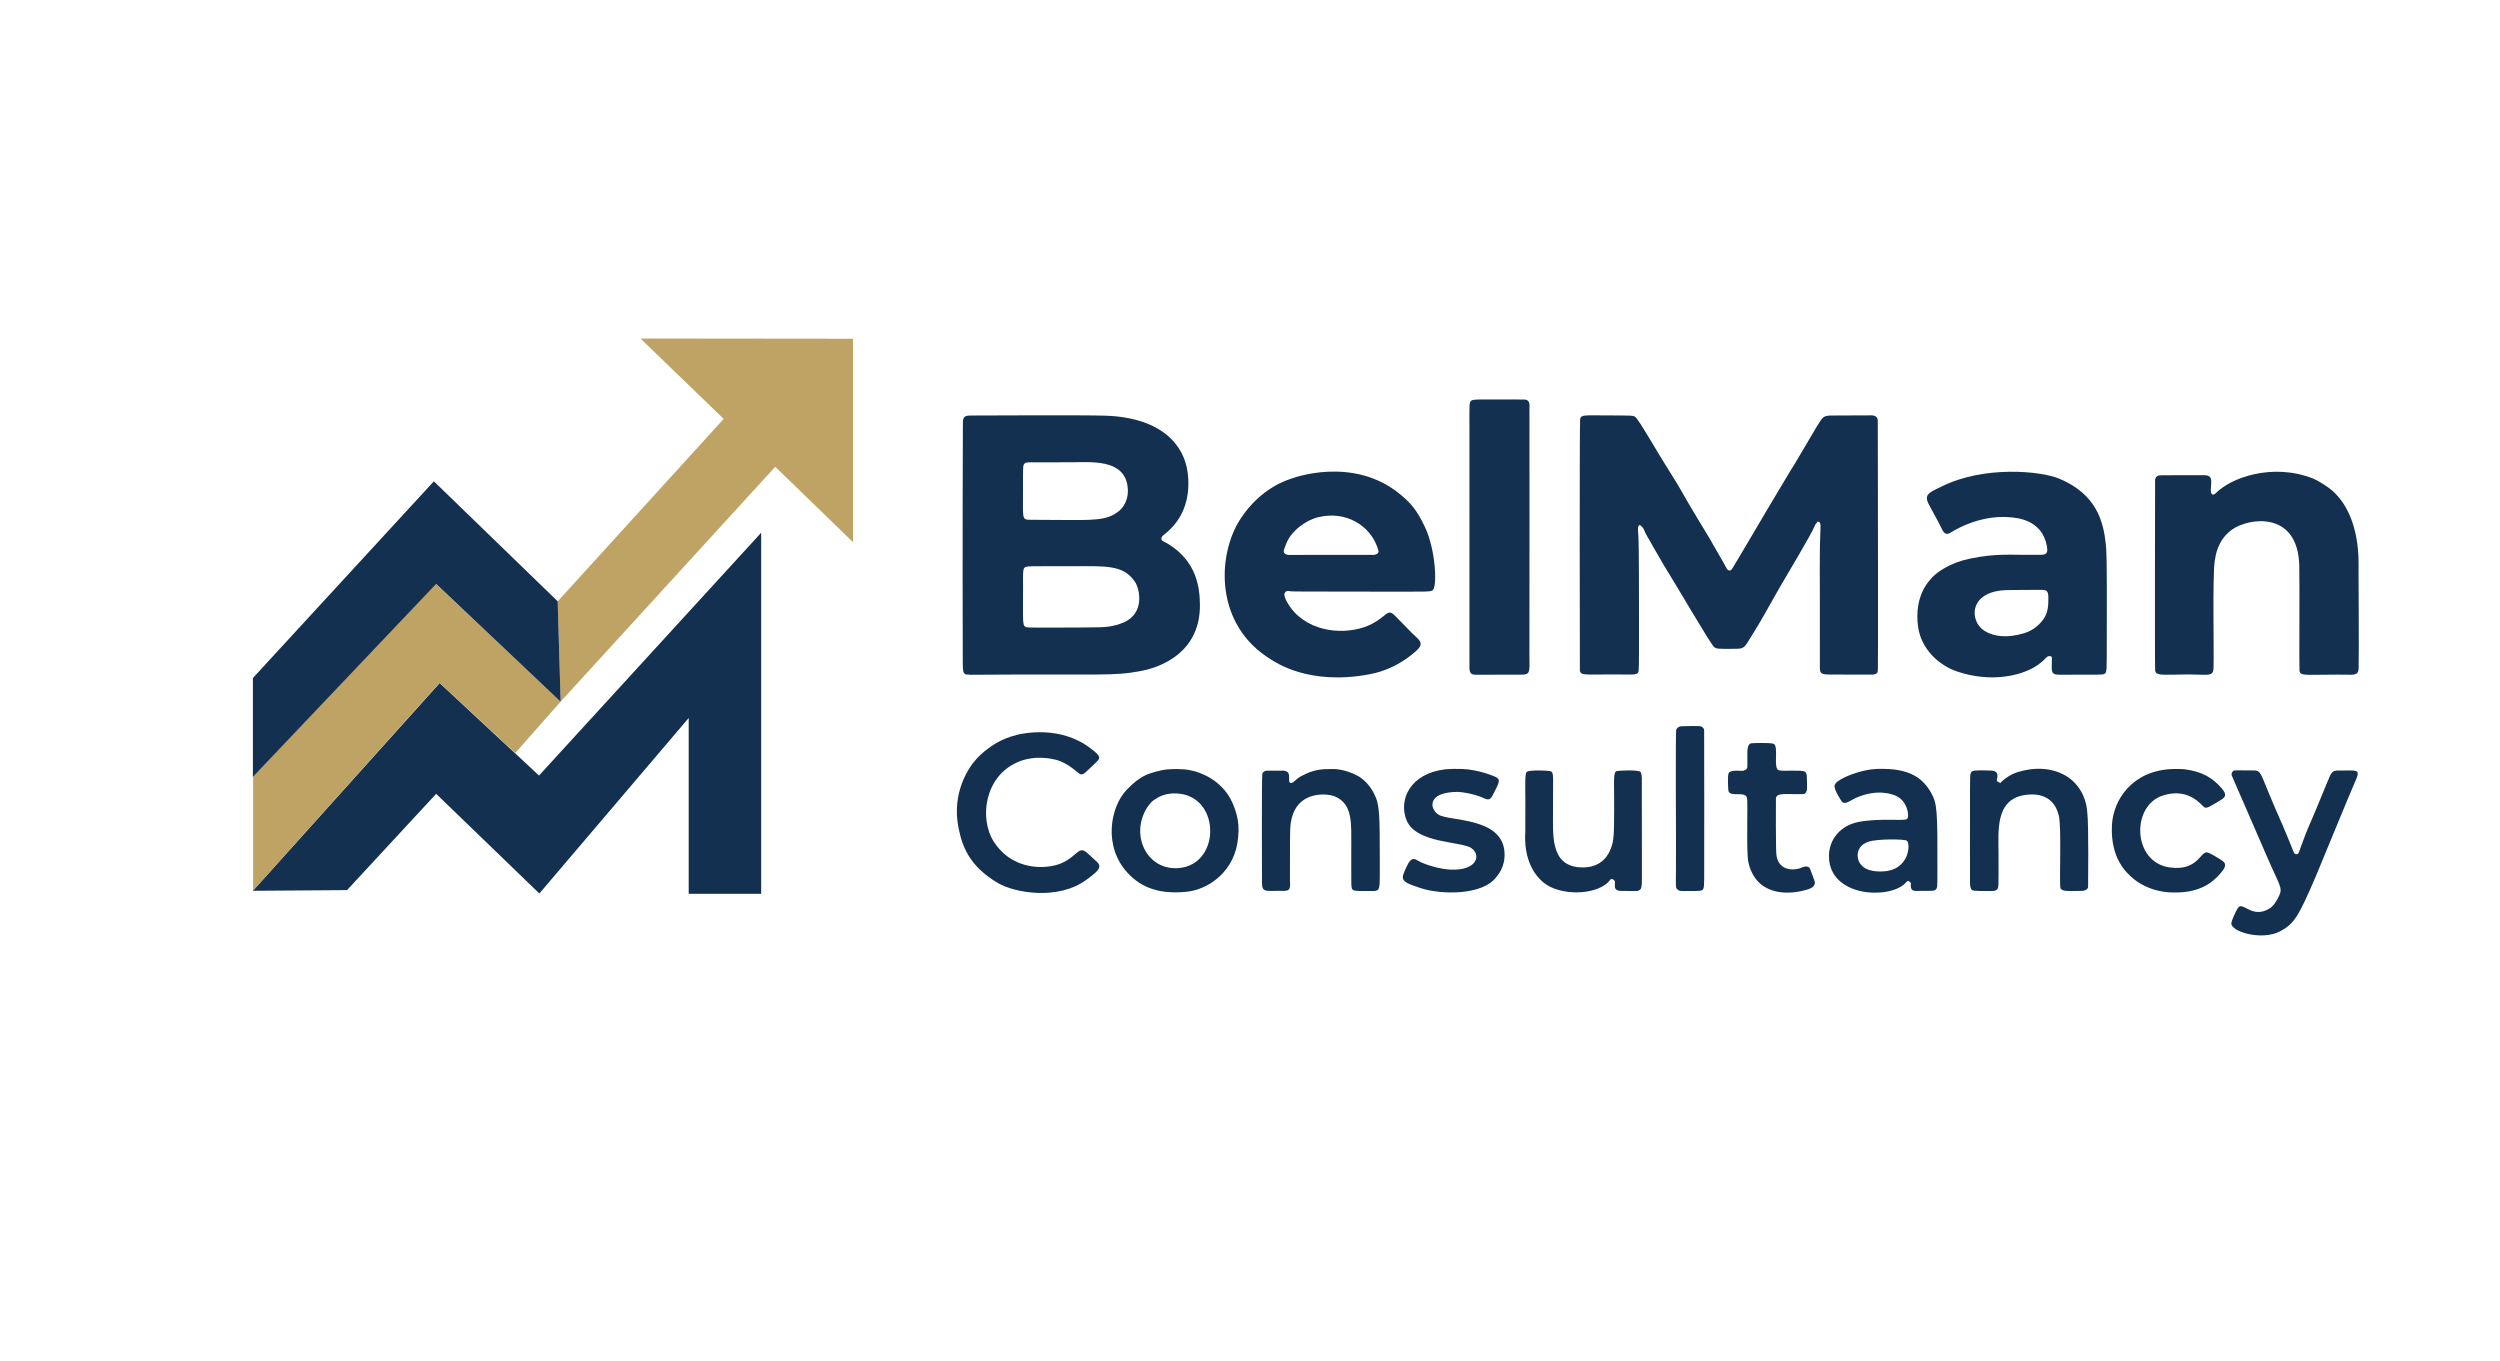
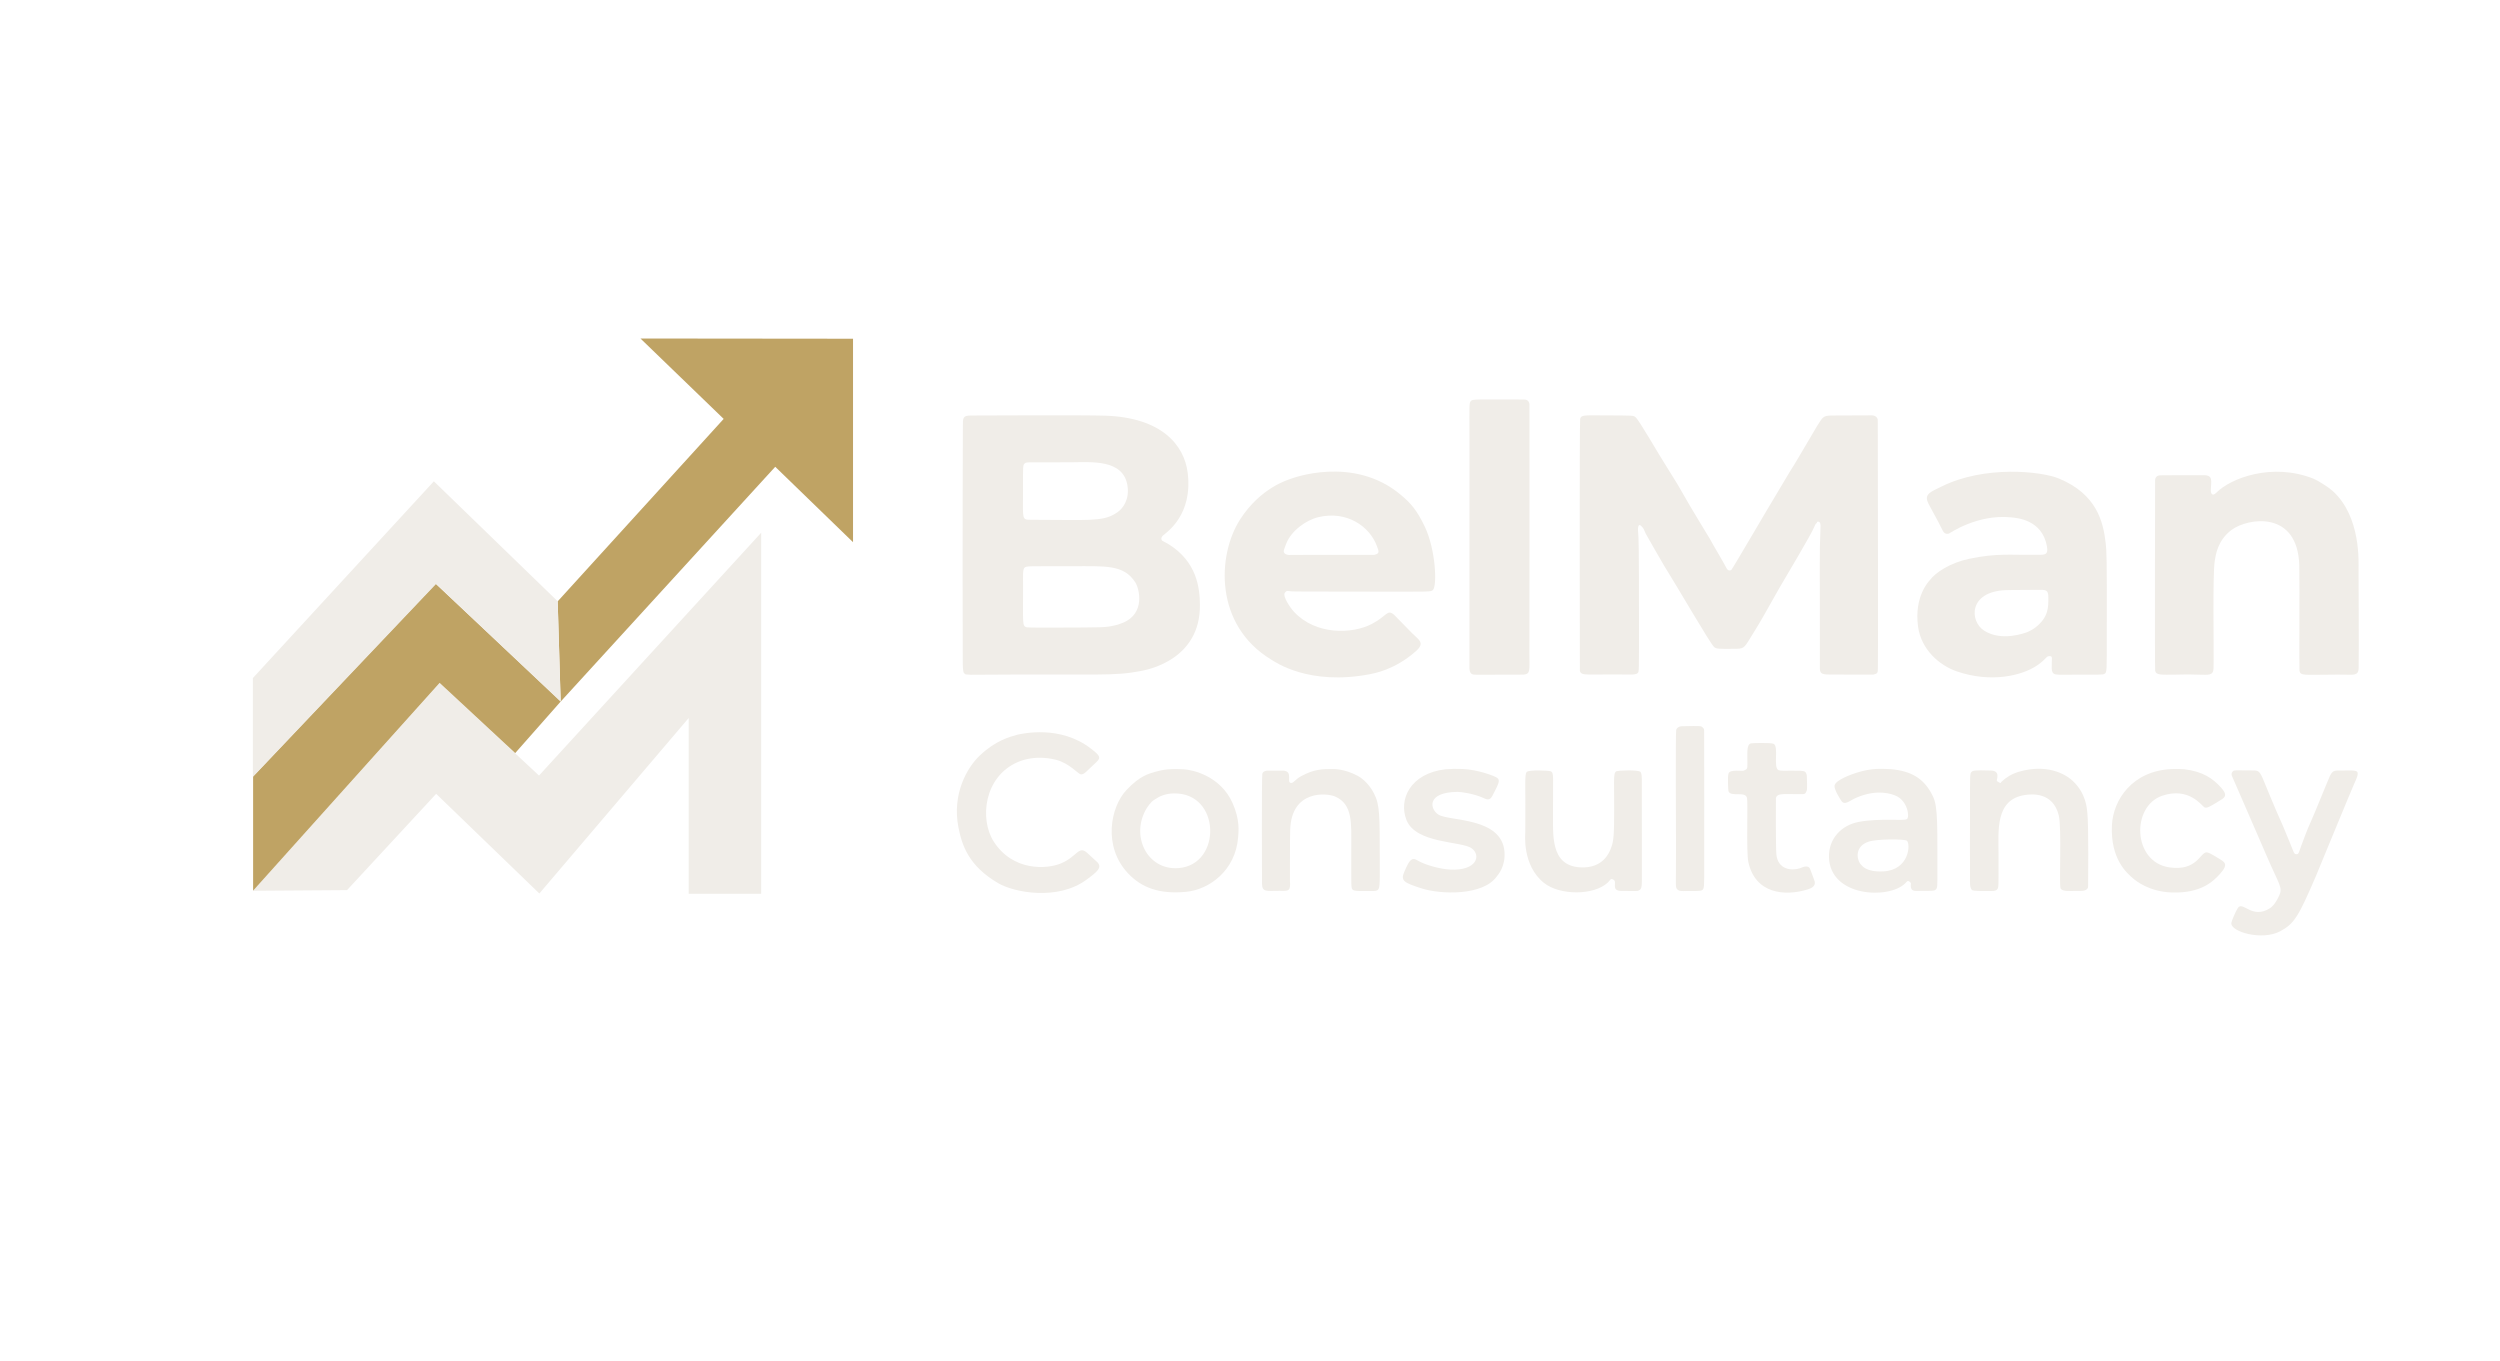
- <svg xmlns="http://www.w3.org/2000/svg" width="100%" height="100%" viewBox="0 0 1382 752" version="1.1" xml:space="preserve" style="fill-rule:evenodd;clip-rule:evenodd;stroke-linejoin:round;stroke-miterlimit:2;">
+ <svg xmlns="http://www.w3.org/2000/svg" width="100%" height="100%" viewBox="0 0 1382 752" version="1.1" xml:space="preserve" style="fill:#f0ede8;fill-rule:evenodd;clip-rule:evenodd;stroke-linejoin:round;stroke-miterlimit:2;">
  <rect id="Artboard4" x="0" y="0" width="1381.972" height="751.725" style="fill:none;" />
  <g>
    <g id="logo_no_moto.png">
-       <path d="M1004.473,235.522c3.168,-4.878 3.125,-5.796 8.244,-5.825c1.733,-0.01 20.234,-0.113 21.662,-0.088c0.038,0.001 2.724,-0.279 3.589,2.037c0.11,0.293 0.06,0.301 0.141,45.888c0.013,7.357 0.152,85.943 -0.013,91.957c-0.067,2.437 -0.096,2.868 -2.467,3.419c-0.081,0.019 -23.771,0.03 -25.626,-0.051c-4.395,-0.191 -3.986,-1.668 -3.979,-6.059c0.087,-57.918 -0.348,-57.916 0.364,-75.846c0.01,-0.245 0.124,-3.114 -1.745,-2.522c-0.212,0.067 -0.159,0.423 -0.296,0.598c-0.436,0.561 -0.677,0.387 -1.269,1.898c-1.813,4.626 -16.072,28.225 -19.195,33.694c-9.539,16.708 -9.335,16.811 -14.862,25.695c-4.548,7.311 -4.495,8.266 -9.049,8.331c-10.422,0.148 -11.218,0.052 -12.432,-0.994c-2.099,-1.81 -20.201,-33.128 -27.761,-45.185c-0.457,-0.729 -9.495,-16.416 -9.932,-17.301c-1.307,-2.645 -0.984,-2.86 -2.53,-4.356c-2.204,-2.133 -1.816,2.632 -1.794,2.904c0.343,4.21 0.515,6.315 0.514,52.795c-0,24.502 -0.001,24.6 -0.572,25.403c-0.727,1.023 -3.351,0.966 -3.654,0.959c-3.907,-0.085 -22.853,0.023 -22.994,0.02c-3.43,-0.067 -5.02,-0.218 -5.464,-2.021c-0.058,-0.235 -0.231,-137.695 0.154,-139.301c0.544,-2.268 2.187,-1.994 13.428,-1.941c15.808,0.074 15.989,-0.037 17.197,1.016c2.247,1.959 12.089,19.482 18.264,29.126c4.331,6.763 6.144,10.007 6.642,10.898c6.378,11.413 15.325,25.615 16.117,27.116c2.028,3.843 7.207,12.286 9.296,16.357c0.101,0.197 0.941,1.835 2.593,0.96c0.484,-0.256 21.93,-37.041 24.132,-40.526c0.261,-0.414 7.896,-13.28 8.091,-13.577c3.199,-4.889 6.414,-10.69 15.205,-25.477Z" style="fill:#133050;" />
-       <path d="M1215.604,372.965c-8.094,-0.256 -9.031,-0.023 -13.53,-0.014c-6.945,0.013 -10.162,0.412 -10.7,-2.12c-0.252,-1.184 -0.045,-105.397 -0.041,-105.461c0.134,-1.823 1.394,-2.535 2.64,-2.618c1.773,-0.118 22.388,-0.065 24.335,-0.06c5.2,0.013 3.998,3.203 3.834,8.1c-0.068,2.018 0.796,3.863 3.071,1.553c7.894,-8.017 30.866,-16.787 53.686,-7.724c2.295,0.912 8.264,4.667 10.555,6.735c15.869,14.324 14.325,39.684 14.348,44.046c0.023,4.33 0.25,46.01 0.053,54.12c-0.095,3.911 -2.883,3.528 -7.103,3.444c-4.749,-0.095 -4.726,-0.008 -9.466,0.005c-13.384,0.036 -15.597,0.623 -16.128,-2.133c-0.221,-1.149 0.113,-48.695 -0.12,-58.138c-0.76,-30.841 -28.419,-26.467 -37.443,-19.753c-7.733,5.753 -8.776,13.949 -9.285,17.144c-1.279,8.042 -0.369,49.487 -0.672,59.412c-0.128,4.206 -3.103,3.47 -8.034,3.463Z" style="fill:#133050;" />
-       <path d="M816.605,372.999c-1.547,-0.202 -4.133,0.671 -4.294,-3.486c-0.021,-0.539 -0.022,-104.468 0.006,-128.501c0.021,-18.048 -0.351,-18.409 1.104,-19.609c0.666,-0.549 4.17,-0.56 4.535,-0.561c1.947,-0.006 21.958,-0.068 24.34,0.011c1.025,0.034 2.78,0.072 3.186,2.493c0.09,0.538 -0.015,127 -0.025,138.044c-0.008,9.021 0.727,11.152 -3.18,11.543c-0.01,0.001 -23.618,0.061 -25.672,0.066Z" style="fill:#133050;" />
-       <path d="M562.357,406.152c2.577,-0.529 23.643,-5.576 40.746,7.714c4.826,3.75 5.751,4.875 2.934,7.466c-5.709,5.25 -6.692,6.97 -8.619,6.713c-1.438,-0.192 -6.211,-6.093 -13.578,-8.01c-1.655,-0.431 -11.488,-2.989 -21.334,1.293c-18.528,8.057 -21.121,31.465 -13.186,43.863c10.569,16.513 29.294,15.394 37.177,12.099c9.04,-3.778 9.754,-10.147 14.531,-5.78c0.45,0.411 5.525,5.05 5.616,5.148c2.701,2.892 0.114,5.122 -6.084,9.677c-15.856,11.652 -39.898,7.115 -48.854,1.843c-16.17,-9.519 -19.893,-20.7 -21.873,-30.75c-3.634,-18.446 4.737,-33.091 11.754,-39.74c8.787,-8.326 16.285,-10.261 20.77,-11.535Z" style="fill:#133050;" />
-       <path d="M1274.32,461.704c1.491,-3.643 1.355,-3.671 3,-7.227c1.871,-4.043 10.118,-24.497 10.747,-25.723c1.675,-3.262 2.761,-2.778 7.335,-2.806c2.954,-0.018 6.886,-0.302 7.677,0.726c0.894,1.162 -0.597,4.222 -1.703,6.653c-1.406,3.093 -1.814,4.555 -3.998,9.49c-1.009,2.28 -16.397,39.767 -17.154,41.525c-9.668,22.458 -11.939,26.259 -19.701,30.442c-10.041,5.411 -27.615,0.289 -27.038,-4.59c0.13,-1.095 2.371,-6.38 3.611,-8.269c2.677,-4.08 7.863,6.481 17.736,0.137c0.578,-0.371 2.649,-1.702 5.077,-6.919c2.141,-4.6 0.046,-5.881 -6.637,-21.409c-7.436,-17.274 -19.431,-44.677 -19.498,-44.871c-0.56,-1.613 0.552,-2.484 0.723,-2.618c0.685,-0.536 0.766,-0.434 10.865,-0.346c3.166,0.028 3.764,0.148 6.179,6.053c0.517,1.264 5.32,13.01 6.562,15.753c4.007,8.852 3.878,8.873 7.609,17.801c2.485,5.947 2.294,6.813 3.965,6.682c1.321,-0.103 0.849,-0.754 4.643,-10.487Z" style="fill:#133050;" />
-       <path d="M1115.653,426.722c18.431,-5.48 28.586,3.528 29.883,4.711c7.816,7.133 8.076,15.669 8.335,17.819c0.803,6.659 0.443,40.523 0.439,40.582c-0.063,0.924 -0.003,0.967 -0.627,1.645c-1.224,1.33 -4.027,1.001 -5.709,1.011c-3.508,0.022 -8.174,0.498 -8.911,-1.481c-0.856,-2.301 0.711,-33.408 -0.977,-40.264c-3.231,-13.124 -15.125,-11.781 -18.573,-11.286c-16.771,2.411 -14.707,20.057 -14.729,32.84c-0.031,18.156 0.247,18.429 -0.931,19.522c-0.912,0.846 -2.579,0.713 -3.218,0.723c-10.306,0.158 -10.271,-0.402 -10.453,-0.521c-1.084,-0.707 -1.144,-3.218 -1.151,-3.513c-0.071,-2.988 -0.024,-36.067 -0.019,-39.204c0.031,-21.492 -0.169,-21.808 1.01,-22.729c0.671,-0.524 1.203,-0.94 10.626,-0.616c5.274,0.181 3.073,4.656 3.196,5.668c0.031,0.252 1.69,1.25 2.101,1.206c0.184,-0.019 0.142,-0.353 0.276,-0.48c0.187,-0.177 1.35,-1.277 2.454,-2.088c3.302,-2.425 5.19,-2.831 6.978,-3.545Z" style="fill:#133050;" />
-       <path d="M736.8,425.12c0.302,0.018 6.228,-0.233 13.633,3.71c5.606,2.985 8.614,8.832 9.103,9.783c3.291,6.397 3.169,11.784 3.209,37.741c0.022,13.749 0.121,15.245 -1.711,15.924c-0.702,0.26 -1.042,0.386 -9.352,0.276c-0.297,-0.004 -2.894,-0.039 -3.668,-0.555c-1.408,-0.938 -0.936,-1.377 -1.023,-23.753c-0.049,-12.722 1.032,-23.684 -9.022,-27.963c-4.488,-1.91 -24.078,-3.869 -24.749,18.462c-0.068,2.273 -0.18,5.984 -0.138,28.429c0.001,0.45 0.073,0.897 0.083,1.347c0.099,4.486 -1.633,3.92 -6.117,3.929c-7.141,0.013 -9.288,0.798 -9.41,-3.924c-0.019,-0.758 -0.225,-59.315 0.17,-60.792c0.385,-1.44 2.208,-1.667 2.444,-1.696c0.184,-0.023 8.972,-0.061 9.533,0.005c5.187,0.611 1.062,6.73 4.021,6.784c1.325,0.024 2.215,-1.999 5.451,-3.75c7.161,-3.874 11.505,-3.965 17.544,-3.957Z" style="fill:#133050;" />
-       <path d="M890.161,469.835c1.135,-2.813 1.948,-4.761 2.079,-13.769c0.353,-24.214 -0.857,-28.881 1.445,-29.784c0.776,-0.304 11.784,-0.907 13.15,0.423c0.757,0.736 0.757,3.369 0.757,3.668c-0,43.558 0.065,43.553 0.046,47.34c-0.063,12.486 0.391,13.583 -1.842,14.602c-0.684,0.312 -0.708,0.255 -9.392,0.192c-6.245,-0.045 -2.144,-4.811 -4.405,-6.173c-1.769,-1.066 -1.684,0.109 -3.181,1.516c-7.753,7.286 -26.647,7.167 -35.319,0.214c-12.142,-9.735 -10.331,-26.966 -10.319,-27.953c0.28,-24.699 -0.607,-32.07 0.831,-33.406c1.342,-1.247 12.153,-0.762 13.153,-0.363c2.025,0.809 1.225,2.937 1.344,21.61c0.084,13.209 -1.761,30.422 14.87,31.516c12.924,0.85 16.255,-8.563 16.782,-9.634Z" style="fill:#133050;" />
-       <path d="M799.047,425.257c4.721,-0.229 4.698,-0.314 9.435,-0.158c8.233,0.272 18.021,3.913 19.219,4.955c1.539,1.34 1.161,2.515 -2.736,9.93c-1.587,3.018 -3.407,1.796 -5.517,0.886c-5.028,-2.17 -11.755,-3.133 -13.684,-3.117c-17.366,0.148 -15.346,9.554 -10.605,12.564c5.964,3.788 35.09,1.297 36.521,20.613c0.609,8.223 -3.696,12.761 -4.248,13.547c-7.58,10.788 -31.098,10.083 -41.867,6.54c-9.17,-3.017 -11.568,-3.993 -9.241,-9.122c1.221,-2.691 2.77,-7.056 5.119,-7.016c1.144,0.019 1.061,0.28 3.933,1.7c3.118,1.541 10.405,3.835 16.335,4.13c14.746,0.735 17.208,-7.909 11.756,-11.812c-5.528,-3.957 -30.747,-2.44 -35.966,-15.585c-4.464,-11.242 1.959,-25.753 21.547,-28.055Z" style="fill:#133050;" />
-       <path d="M1207.465,425.234c10.116,1.235 15.727,4.938 20.528,10.357c4.114,4.644 1.13,5.717 -1.386,7.27c-5.165,3.187 -6.794,4.159 -8.088,3.378c-1.401,-0.845 -8.493,-11.33 -23.194,-6.373c-17.27,5.822 -16.461,36.71 3.97,39.635c15.035,2.152 16.967,-8.144 20.379,-8.317c0.889,-0.045 2.029,0.404 6.956,3.442c2.988,1.843 5.478,2.945 0.824,8.195c-4.069,4.591 -10.842,11.012 -26.714,10.549c-12.784,-0.373 -20.112,-6.544 -21.51,-7.722c-3.531,-2.974 -12.679,-10.872 -11.749,-29.546c0.692,-13.894 11.234,-30.122 33.251,-30.976c3.377,-0.131 3.357,-0.02 6.734,0.108Z" style="fill:#133050;" />
-       <path d="M999.349,491.652c-12.837,3.988 -29.152,2.373 -32.884,-15.235c-1.186,-5.596 -0.127,-32.946 -0.716,-35.327c-0.991,-4.008 -9.132,-0.202 -10.261,-3.792c-0.095,-0.302 -0.633,-8.084 0.08,-9.811c0.957,-2.316 7.332,-1.057 8.39,-1.481c2.209,-0.885 1.944,-1.352 1.998,-3.722c0.123,-5.475 -0.7,-10.61 1.967,-11.355c0.582,-0.162 10.753,-0.484 12.485,0.237c3.095,1.287 -0.373,13.251 2.784,14.592c1.853,0.787 12.786,-0.318 14.498,0.791c1.049,0.68 1.116,2.275 1.126,2.494c0.027,0.638 0.299,7.104 -0.035,7.988c-0.822,2.178 -1.29,1.931 -3.629,1.973c-7.981,0.142 -12.859,-0.894 -13.42,2.207c-0.037,0.206 -0.108,27.565 0.236,31.055c0.841,8.546 8.423,9.205 13.045,7.72c0.767,-0.247 4.42,-2.341 5.611,0.385c0.554,1.269 2.506,6.768 2.52,6.829c0.758,3.247 -3.015,4.123 -3.794,4.451Z" style="fill:#133050;" />
-       <path d="M536.628,373.015c-2.511,-0.318 -2.813,0.226 -3.787,-1.021c-0.61,-0.782 -0.621,-4.775 -0.622,-5.194c-0.03,-10.496 -0.201,-69.939 0.054,-131.199c0.019,-4.482 -0.121,-5.88 4.35,-5.901c5.952,-0.029 62.652,-0.305 74.407,0.085c30.902,1.026 43.609,16.067 45.525,31.585c2.887,23.384 -11.533,32.774 -13.655,34.672c-0.171,0.153 -1.584,1.416 -0.481,2.83c0.08,0.102 3.266,1.762 3.576,1.956c15.672,9.765 17.234,24.136 17.321,33.517c0.277,30.001 -28.216,35.69 -32.022,36.45c-16.037,3.202 -22.514,1.672 -94.666,2.22Zm79.675,-88.925c0.513,-0.354 1.041,-0.686 1.554,-1.04c2.754,-1.897 6.772,-6.903 5.339,-14.986c-2.528,-14.261 -19.964,-12.585 -31.117,-12.517c-24.329,0.149 -24.51,-0.288 -25.528,0.575c-1.168,0.991 -1.044,1.256 -1.023,14.647c0.022,13.857 -0.585,15.883 2.147,16.499c0.355,0.08 3.789,0.082 4.118,0.082c28.883,0.013 37.223,1.082 44.51,-3.26Zm0.248,61.558c1.341,-0.379 1.368,-0.23 4.136,-1.356c12.563,-5.11 9.172,-18.829 6.923,-22.337c-6.367,-9.933 -16.304,-8.984 -35.528,-8.945c-23.74,0.047 -24.702,-0.285 -25.829,0.927c-0.917,0.986 -0.715,4.827 -0.7,9.581c0.068,21.082 -0.676,22.629 2.113,23.277c0.87,0.202 13.752,0.15 14.948,0.145c28.135,-0.113 28.172,0.037 33.937,-1.293Z" style="fill:#133050;" />
-       <path d="M931.569,492.563c-1.647,-0.041 -3.3,0.269 -4.445,-1.018c-1.143,-1.284 -0.526,-1.561 -0.633,-26.013c-0.022,-4.968 -0.27,-61.163 0.107,-62.103c0.896,-2.237 3.589,-1.973 3.596,-1.973c10.015,-0.254 10.206,-0.082 10.852,0.5c1.161,1.045 0.971,1.192 1.006,2.729c0.09,3.935 0.043,68.425 0.038,74.375c-0.008,11.075 0.11,12.345 -1.284,13.086c-0.969,0.515 -4.515,0.403 -9.236,0.418Z" style="fill:#133050;" />
-       <path d="M638.194,426.762c3.425,-0.793 6.065,-2.018 16.086,-1.502c5.14,0.265 20.44,3.763 27.067,18.636c4.173,9.365 3.336,15.747 3.086,18.966c-1.435,18.45 -16.022,28.915 -28.745,30.136c-14.74,1.413 -24.601,-2.245 -32.122,-10.229c-13.931,-14.789 -9.772,-36.597 -0.825,-46.082c7.699,-8.161 12.536,-8.942 15.452,-9.925Zm-4.19,19.833c-9.395,15.271 0.097,34.672 17.538,33.288c24.016,-1.906 23.398,-41.77 -2.651,-41.285c-4.827,0.09 -7.778,1.729 -8.381,2.064c-3.972,2.206 -4.336,2.906 -6.506,5.934Z" style="fill:#133050;" />
-       <path d="M757.205,372.713c-33.694,6.437 -52.239,-6.722 -54.528,-8.111c-31.454,-19.075 -29.879,-57.663 -17.113,-77.501c11.29,-17.546 26.386,-21.831 27.99,-22.417c0.152,-0.056 34.518,-13.397 60.961,8.99c5.072,4.294 8.66,8.024 13.182,17.618c5.962,12.648 6.806,32.404 4.449,34.824c-1.107,1.137 -1.367,0.952 -30.996,0.946c-46.032,-0.009 -46.029,-0.104 -47.343,-0.176c-2.054,-0.112 -2.465,-0.764 -3.616,0.936c-1.136,1.677 2.642,7.692 5.157,10.408c11.925,12.88 32.098,12.381 42.975,6.695c8.463,-4.423 8.446,-8.292 12.257,-5.131c0.67,0.555 8.132,8.376 10.03,10.24c3.874,3.803 7.237,5.369 2.111,9.921c-11.817,10.493 -23.376,12.281 -25.516,12.759Zm-35.276,-65.972c21.466,0.03 37.747,-0.003 37.802,-0.016c3.118,-0.759 2.528,-1.858 1.425,-4.849c-4.051,-10.99 -16.753,-19.739 -32.403,-15.978c-6.817,1.638 -14.908,7.481 -17.712,14.601c-0.126,0.321 -1.395,3.541 -1.402,4.081c-0.027,2.033 2.558,2.191 2.845,2.209c0.754,0.046 0.747,-0.045 9.446,-0.047Z" style="fill:#133050;" />
-       <path d="M1138.509,372.986c-1.826,-0.23 -4.229,0.393 -4.315,-3.47c-0.128,-5.754 0.784,-6.765 -1.088,-6.813c-2.174,-0.055 -1.473,1.359 -6.978,5.127c-8.231,5.634 -25.437,9.866 -44.513,3.273c-9.513,-3.288 -19.555,-11.981 -21.299,-24.628c-2.335,-16.931 6.178,-25.353 6.446,-25.716c3.241,-4.388 11.421,-9.662 21.763,-11.845c15.409,-3.253 23.274,-2.004 35.107,-2.236c5.906,-0.116 8.965,1.06 7.901,-4.761c-2.701,-14.779 -16.732,-15.626 -20.105,-15.947c-18.376,-1.751 -33.437,8.705 -33.889,8.898c-0.277,0.119 -2.231,0.954 -3.512,-1.376c-1.298,-2.362 -1.152,-2.418 -2.429,-4.787c-5.387,-9.997 -5.445,-9.963 -5.969,-11.245c-1.86,-4.549 2.205,-5.794 7.71,-8.528c23.67,-11.755 54.976,-8.516 64.932,-4.359c20.69,8.64 24.451,23.653 25.785,35.968c0.431,3.979 0.708,6.53 0.582,50.029c-0.06,20.638 0.266,21.317 -1.578,22.061c-0.84,0.339 -0.872,0.403 -24.552,0.354Zm-17.536,-23.668c0.832,-0.444 2.625,-1.205 4.248,-2.482c7.289,-5.733 7.098,-11.127 7.107,-16.553c0.008,-4.503 -1.508,-4.238 -5.993,-4.213c-15.464,0.084 -16.176,0.111 -17.582,0.165c-20.632,0.786 -20.067,17.271 -11.84,22.435c9.672,6.071 22.259,1.328 24.061,0.649Z" style="fill:#133050;" />
-       <path d="M1045.167,425.189c11.448,0.996 17.842,5.152 22.283,12.955c3.483,6.12 3.637,9.877 3.546,43.622c-0.023,8.352 0.08,9.072 -0.972,10.045c-0.941,0.871 -2.566,0.601 -8.611,0.677c-2.75,0.035 -5.027,0.436 -5.146,-2.67c-0.05,-1.302 0.473,-1.536 -0.537,-2.325c-1.28,-0.999 -1.421,-0.297 -2.562,0.835c-9.043,8.973 -41.747,7.525 -42.113,-14.675c-0.163,-9.91 6.669,-17.451 16.467,-19.304c11.863,-2.243 25.052,-0.316 26.678,-1.609c1.531,-1.217 0.317,-10.121 -6.317,-12.893c-1.606,-0.671 -9.734,-4.068 -21.725,1.131c-3.694,1.602 -6.414,4.485 -8.245,1.736c-0.404,-0.607 -3.964,-5.948 -3.789,-8.287c0.257,-3.433 10.918,-6.854 11.983,-7.196c8.809,-2.827 13.926,-2.193 19.061,-2.045Zm-16.453,52.712c0.593,0.574 2.738,4.313 12.409,3.803c14.413,-0.76 15.094,-15.187 13.015,-16.933c-1.219,-1.024 -16.453,-1.091 -21.21,0.514c-7.339,2.476 -6.655,9.082 -4.732,12.023c0.144,0.22 0.375,0.373 0.519,0.593Z" style="fill:#133050;" />
+       <path d="M1004.473,235.522c3.168,-4.878 3.125,-5.796 8.244,-5.825c1.733,-0.01 20.234,-0.113 21.662,-0.088c0.038,0.001 2.724,-0.279 3.589,2.037c0.11,0.293 0.06,0.301 0.141,45.888c0.013,7.357 0.152,85.943 -0.013,91.957c-0.067,2.437 -0.096,2.868 -2.467,3.419c-0.081,0.019 -23.771,0.03 -25.626,-0.051c-4.395,-0.191 -3.986,-1.668 -3.979,-6.059c0.087,-57.918 -0.348,-57.916 0.364,-75.846c0.01,-0.245 0.124,-3.114 -1.745,-2.522c-0.212,0.067 -0.159,0.423 -0.296,0.598c-0.436,0.561 -0.677,0.387 -1.269,1.898c-1.813,4.626 -16.072,28.225 -19.195,33.694c-9.539,16.708 -9.335,16.811 -14.862,25.695c-4.548,7.311 -4.495,8.266 -9.049,8.331c-10.422,0.148 -11.218,0.052 -12.432,-0.994c-2.099,-1.81 -20.201,-33.128 -27.761,-45.185c-0.457,-0.729 -9.495,-16.416 -9.932,-17.301c-1.307,-2.645 -0.984,-2.86 -2.53,-4.356c-2.204,-2.133 -1.816,2.632 -1.794,2.904c0.343,4.21 0.515,6.315 0.514,52.795c-0,24.502 -0.001,24.6 -0.572,25.403c-0.727,1.023 -3.351,0.966 -3.654,0.959c-3.907,-0.085 -22.853,0.023 -22.994,0.02c-3.43,-0.067 -5.02,-0.218 -5.464,-2.021c-0.058,-0.235 -0.231,-137.695 0.154,-139.301c0.544,-2.268 2.187,-1.994 13.428,-1.941c15.808,0.074 15.989,-0.037 17.197,1.016c2.247,1.959 12.089,19.482 18.264,29.126c4.331,6.763 6.144,10.007 6.642,10.898c6.378,11.413 15.325,25.615 16.117,27.116c2.028,3.843 7.207,12.286 9.296,16.357c0.101,0.197 0.941,1.835 2.593,0.96c0.484,-0.256 21.93,-37.041 24.132,-40.526c0.261,-0.414 7.896,-13.28 8.091,-13.577c3.199,-4.889 6.414,-10.69 15.205,-25.477Z" style="fill:#f0ede8;" />
+       <path d="M1215.604,372.965c-8.094,-0.256 -9.031,-0.023 -13.53,-0.014c-6.945,0.013 -10.162,0.412 -10.7,-2.12c-0.252,-1.184 -0.045,-105.397 -0.041,-105.461c0.134,-1.823 1.394,-2.535 2.64,-2.618c1.773,-0.118 22.388,-0.065 24.335,-0.06c5.2,0.013 3.998,3.203 3.834,8.1c-0.068,2.018 0.796,3.863 3.071,1.553c7.894,-8.017 30.866,-16.787 53.686,-7.724c2.295,0.912 8.264,4.667 10.555,6.735c15.869,14.324 14.325,39.684 14.348,44.046c0.023,4.33 0.25,46.01 0.053,54.12c-0.095,3.911 -2.883,3.528 -7.103,3.444c-4.749,-0.095 -4.726,-0.008 -9.466,0.005c-13.384,0.036 -15.597,0.623 -16.128,-2.133c-0.221,-1.149 0.113,-48.695 -0.12,-58.138c-0.76,-30.841 -28.419,-26.467 -37.443,-19.753c-7.733,5.753 -8.776,13.949 -9.285,17.144c-1.279,8.042 -0.369,49.487 -0.672,59.412c-0.128,4.206 -3.103,3.47 -8.034,3.463Z" style="fill:#f0ede8;" />
+       <path d="M816.605,372.999c-1.547,-0.202 -4.133,0.671 -4.294,-3.486c-0.021,-0.539 -0.022,-104.468 0.006,-128.501c0.021,-18.048 -0.351,-18.409 1.104,-19.609c0.666,-0.549 4.17,-0.56 4.535,-0.561c1.947,-0.006 21.958,-0.068 24.34,0.011c1.025,0.034 2.78,0.072 3.186,2.493c0.09,0.538 -0.015,127 -0.025,138.044c-0.008,9.021 0.727,11.152 -3.18,11.543c-0.01,0.001 -23.618,0.061 -25.672,0.066Z" style="fill:#f0ede8;" />
+       <path d="M562.357,406.152c2.577,-0.529 23.643,-5.576 40.746,7.714c4.826,3.75 5.751,4.875 2.934,7.466c-5.709,5.25 -6.692,6.97 -8.619,6.713c-1.438,-0.192 -6.211,-6.093 -13.578,-8.01c-1.655,-0.431 -11.488,-2.989 -21.334,1.293c-18.528,8.057 -21.121,31.465 -13.186,43.863c10.569,16.513 29.294,15.394 37.177,12.099c9.04,-3.778 9.754,-10.147 14.531,-5.78c0.45,0.411 5.525,5.05 5.616,5.148c2.701,2.892 0.114,5.122 -6.084,9.677c-15.856,11.652 -39.898,7.115 -48.854,1.843c-16.17,-9.519 -19.893,-20.7 -21.873,-30.75c-3.634,-18.446 4.737,-33.091 11.754,-39.74c8.787,-8.326 16.285,-10.261 20.77,-11.535Z" style="fill:#f0ede8;" />
+       <path d="M1274.32,461.704c1.491,-3.643 1.355,-3.671 3,-7.227c1.871,-4.043 10.118,-24.497 10.747,-25.723c1.675,-3.262 2.761,-2.778 7.335,-2.806c2.954,-0.018 6.886,-0.302 7.677,0.726c0.894,1.162 -0.597,4.222 -1.703,6.653c-1.406,3.093 -1.814,4.555 -3.998,9.49c-1.009,2.28 -16.397,39.767 -17.154,41.525c-9.668,22.458 -11.939,26.259 -19.701,30.442c-10.041,5.411 -27.615,0.289 -27.038,-4.59c0.13,-1.095 2.371,-6.38 3.611,-8.269c2.677,-4.08 7.863,6.481 17.736,0.137c0.578,-0.371 2.649,-1.702 5.077,-6.919c2.141,-4.6 0.046,-5.881 -6.637,-21.409c-7.436,-17.274 -19.431,-44.677 -19.498,-44.871c-0.56,-1.613 0.552,-2.484 0.723,-2.618c0.685,-0.536 0.766,-0.434 10.865,-0.346c3.166,0.028 3.764,0.148 6.179,6.053c0.517,1.264 5.32,13.01 6.562,15.753c4.007,8.852 3.878,8.873 7.609,17.801c2.485,5.947 2.294,6.813 3.965,6.682c1.321,-0.103 0.849,-0.754 4.643,-10.487Z" style="fill:#f0ede8;" />
+       <path d="M1115.653,426.722c18.431,-5.48 28.586,3.528 29.883,4.711c7.816,7.133 8.076,15.669 8.335,17.819c0.803,6.659 0.443,40.523 0.439,40.582c-0.063,0.924 -0.003,0.967 -0.627,1.645c-1.224,1.33 -4.027,1.001 -5.709,1.011c-3.508,0.022 -8.174,0.498 -8.911,-1.481c-0.856,-2.301 0.711,-33.408 -0.977,-40.264c-3.231,-13.124 -15.125,-11.781 -18.573,-11.286c-16.771,2.411 -14.707,20.057 -14.729,32.84c-0.031,18.156 0.247,18.429 -0.931,19.522c-0.912,0.846 -2.579,0.713 -3.218,0.723c-10.306,0.158 -10.271,-0.402 -10.453,-0.521c-1.084,-0.707 -1.144,-3.218 -1.151,-3.513c-0.071,-2.988 -0.024,-36.067 -0.019,-39.204c0.031,-21.492 -0.169,-21.808 1.01,-22.729c0.671,-0.524 1.203,-0.94 10.626,-0.616c5.274,0.181 3.073,4.656 3.196,5.668c0.031,0.252 1.69,1.25 2.101,1.206c0.184,-0.019 0.142,-0.353 0.276,-0.48c0.187,-0.177 1.35,-1.277 2.454,-2.088c3.302,-2.425 5.19,-2.831 6.978,-3.545Z" style="fill:#f0ede8;" />
+       <path d="M736.8,425.12c0.302,0.018 6.228,-0.233 13.633,3.71c5.606,2.985 8.614,8.832 9.103,9.783c3.291,6.397 3.169,11.784 3.209,37.741c0.022,13.749 0.121,15.245 -1.711,15.924c-0.702,0.26 -1.042,0.386 -9.352,0.276c-0.297,-0.004 -2.894,-0.039 -3.668,-0.555c-1.408,-0.938 -0.936,-1.377 -1.023,-23.753c-0.049,-12.722 1.032,-23.684 -9.022,-27.963c-4.488,-1.91 -24.078,-3.869 -24.749,18.462c-0.068,2.273 -0.18,5.984 -0.138,28.429c0.001,0.45 0.073,0.897 0.083,1.347c0.099,4.486 -1.633,3.92 -6.117,3.929c-7.141,0.013 -9.288,0.798 -9.41,-3.924c-0.019,-0.758 -0.225,-59.315 0.17,-60.792c0.385,-1.44 2.208,-1.667 2.444,-1.696c0.184,-0.023 8.972,-0.061 9.533,0.005c5.187,0.611 1.062,6.73 4.021,6.784c1.325,0.024 2.215,-1.999 5.451,-3.75c7.161,-3.874 11.505,-3.965 17.544,-3.957Z" style="fill:#f0ede8;" />
+       <path d="M890.161,469.835c1.135,-2.813 1.948,-4.761 2.079,-13.769c0.353,-24.214 -0.857,-28.881 1.445,-29.784c0.776,-0.304 11.784,-0.907 13.15,0.423c0.757,0.736 0.757,3.369 0.757,3.668c-0,43.558 0.065,43.553 0.046,47.34c-0.063,12.486 0.391,13.583 -1.842,14.602c-0.684,0.312 -0.708,0.255 -9.392,0.192c-6.245,-0.045 -2.144,-4.811 -4.405,-6.173c-1.769,-1.066 -1.684,0.109 -3.181,1.516c-7.753,7.286 -26.647,7.167 -35.319,0.214c-12.142,-9.735 -10.331,-26.966 -10.319,-27.953c0.28,-24.699 -0.607,-32.07 0.831,-33.406c1.342,-1.247 12.153,-0.762 13.153,-0.363c2.025,0.809 1.225,2.937 1.344,21.61c0.084,13.209 -1.761,30.422 14.87,31.516c12.924,0.85 16.255,-8.563 16.782,-9.634Z" style="fill:#f0ede8;" />
+       <path d="M799.047,425.257c4.721,-0.229 4.698,-0.314 9.435,-0.158c8.233,0.272 18.021,3.913 19.219,4.955c1.539,1.34 1.161,2.515 -2.736,9.93c-1.587,3.018 -3.407,1.796 -5.517,0.886c-5.028,-2.17 -11.755,-3.133 -13.684,-3.117c-17.366,0.148 -15.346,9.554 -10.605,12.564c5.964,3.788 35.09,1.297 36.521,20.613c0.609,8.223 -3.696,12.761 -4.248,13.547c-7.58,10.788 -31.098,10.083 -41.867,6.54c-9.17,-3.017 -11.568,-3.993 -9.241,-9.122c1.221,-2.691 2.77,-7.056 5.119,-7.016c1.144,0.019 1.061,0.28 3.933,1.7c3.118,1.541 10.405,3.835 16.335,4.13c14.746,0.735 17.208,-7.909 11.756,-11.812c-5.528,-3.957 -30.747,-2.44 -35.966,-15.585c-4.464,-11.242 1.959,-25.753 21.547,-28.055Z" style="fill:#f0ede8;" />
+       <path d="M1207.465,425.234c10.116,1.235 15.727,4.938 20.528,10.357c4.114,4.644 1.13,5.717 -1.386,7.27c-5.165,3.187 -6.794,4.159 -8.088,3.378c-1.401,-0.845 -8.493,-11.33 -23.194,-6.373c-17.27,5.822 -16.461,36.71 3.97,39.635c15.035,2.152 16.967,-8.144 20.379,-8.317c0.889,-0.045 2.029,0.404 6.956,3.442c2.988,1.843 5.478,2.945 0.824,8.195c-4.069,4.591 -10.842,11.012 -26.714,10.549c-12.784,-0.373 -20.112,-6.544 -21.51,-7.722c-3.531,-2.974 -12.679,-10.872 -11.749,-29.546c0.692,-13.894 11.234,-30.122 33.251,-30.976c3.377,-0.131 3.357,-0.02 6.734,0.108Z" style="fill:#f0ede8;" />
+       <path d="M999.349,491.652c-12.837,3.988 -29.152,2.373 -32.884,-15.235c-1.186,-5.596 -0.127,-32.946 -0.716,-35.327c-0.991,-4.008 -9.132,-0.202 -10.261,-3.792c-0.095,-0.302 -0.633,-8.084 0.08,-9.811c0.957,-2.316 7.332,-1.057 8.39,-1.481c2.209,-0.885 1.944,-1.352 1.998,-3.722c0.123,-5.475 -0.7,-10.61 1.967,-11.355c0.582,-0.162 10.753,-0.484 12.485,0.237c3.095,1.287 -0.373,13.251 2.784,14.592c1.853,0.787 12.786,-0.318 14.498,0.791c1.049,0.68 1.116,2.275 1.126,2.494c0.027,0.638 0.299,7.104 -0.035,7.988c-0.822,2.178 -1.29,1.931 -3.629,1.973c-7.981,0.142 -12.859,-0.894 -13.42,2.207c-0.037,0.206 -0.108,27.565 0.236,31.055c0.841,8.546 8.423,9.205 13.045,7.72c0.767,-0.247 4.42,-2.341 5.611,0.385c0.554,1.269 2.506,6.768 2.52,6.829c0.758,3.247 -3.015,4.123 -3.794,4.451Z" style="fill:#f0ede8;" />
+       <path d="M536.628,373.015c-2.511,-0.318 -2.813,0.226 -3.787,-1.021c-0.61,-0.782 -0.621,-4.775 -0.622,-5.194c-0.03,-10.496 -0.201,-69.939 0.054,-131.199c0.019,-4.482 -0.121,-5.88 4.35,-5.901c5.952,-0.029 62.652,-0.305 74.407,0.085c30.902,1.026 43.609,16.067 45.525,31.585c2.887,23.384 -11.533,32.774 -13.655,34.672c-0.171,0.153 -1.584,1.416 -0.481,2.83c0.08,0.102 3.266,1.762 3.576,1.956c15.672,9.765 17.234,24.136 17.321,33.517c0.277,30.001 -28.216,35.69 -32.022,36.45c-16.037,3.202 -22.514,1.672 -94.666,2.22Zm79.675,-88.925c0.513,-0.354 1.041,-0.686 1.554,-1.04c2.754,-1.897 6.772,-6.903 5.339,-14.986c-2.528,-14.261 -19.964,-12.585 -31.117,-12.517c-24.329,0.149 -24.51,-0.288 -25.528,0.575c-1.168,0.991 -1.044,1.256 -1.023,14.647c0.022,13.857 -0.585,15.883 2.147,16.499c0.355,0.08 3.789,0.082 4.118,0.082c28.883,0.013 37.223,1.082 44.51,-3.26Zm0.248,61.558c1.341,-0.379 1.368,-0.23 4.136,-1.356c12.563,-5.11 9.172,-18.829 6.923,-22.337c-6.367,-9.933 -16.304,-8.984 -35.528,-8.945c-23.74,0.047 -24.702,-0.285 -25.829,0.927c-0.917,0.986 -0.715,4.827 -0.7,9.581c0.068,21.082 -0.676,22.629 2.113,23.277c0.87,0.202 13.752,0.15 14.948,0.145c28.135,-0.113 28.172,0.037 33.937,-1.293Z" style="fill:#f0ede8;" />
+       <path d="M931.569,492.563c-1.647,-0.041 -3.3,0.269 -4.445,-1.018c-1.143,-1.284 -0.526,-1.561 -0.633,-26.013c-0.022,-4.968 -0.27,-61.163 0.107,-62.103c0.896,-2.237 3.589,-1.973 3.596,-1.973c10.015,-0.254 10.206,-0.082 10.852,0.5c1.161,1.045 0.971,1.192 1.006,2.729c0.09,3.935 0.043,68.425 0.038,74.375c-0.008,11.075 0.11,12.345 -1.284,13.086c-0.969,0.515 -4.515,0.403 -9.236,0.418Z" style="fill:#f0ede8;" />
+       <path d="M638.194,426.762c3.425,-0.793 6.065,-2.018 16.086,-1.502c5.14,0.265 20.44,3.763 27.067,18.636c4.173,9.365 3.336,15.747 3.086,18.966c-1.435,18.45 -16.022,28.915 -28.745,30.136c-14.74,1.413 -24.601,-2.245 -32.122,-10.229c-13.931,-14.789 -9.772,-36.597 -0.825,-46.082c7.699,-8.161 12.536,-8.942 15.452,-9.925Zm-4.19,19.833c-9.395,15.271 0.097,34.672 17.538,33.288c24.016,-1.906 23.398,-41.77 -2.651,-41.285c-4.827,0.09 -7.778,1.729 -8.381,2.064c-3.972,2.206 -4.336,2.906 -6.506,5.934Z" style="fill:#f0ede8;" />
+       <path d="M757.205,372.713c-33.694,6.437 -52.239,-6.722 -54.528,-8.111c-31.454,-19.075 -29.879,-57.663 -17.113,-77.501c11.29,-17.546 26.386,-21.831 27.99,-22.417c0.152,-0.056 34.518,-13.397 60.961,8.99c5.072,4.294 8.66,8.024 13.182,17.618c5.962,12.648 6.806,32.404 4.449,34.824c-1.107,1.137 -1.367,0.952 -30.996,0.946c-46.032,-0.009 -46.029,-0.104 -47.343,-0.176c-2.054,-0.112 -2.465,-0.764 -3.616,0.936c-1.136,1.677 2.642,7.692 5.157,10.408c11.925,12.88 32.098,12.381 42.975,6.695c8.463,-4.423 8.446,-8.292 12.257,-5.131c0.67,0.555 8.132,8.376 10.03,10.24c3.874,3.803 7.237,5.369 2.111,9.921c-11.817,10.493 -23.376,12.281 -25.516,12.759Zm-35.276,-65.972c21.466,0.03 37.747,-0.003 37.802,-0.016c3.118,-0.759 2.528,-1.858 1.425,-4.849c-4.051,-10.99 -16.753,-19.739 -32.403,-15.978c-6.817,1.638 -14.908,7.481 -17.712,14.601c-0.126,0.321 -1.395,3.541 -1.402,4.081c-0.027,2.033 2.558,2.191 2.845,2.209c0.754,0.046 0.747,-0.045 9.446,-0.047Z" style="fill:#f0ede8;" />
+       <path d="M1138.509,372.986c-1.826,-0.23 -4.229,0.393 -4.315,-3.47c-0.128,-5.754 0.784,-6.765 -1.088,-6.813c-2.174,-0.055 -1.473,1.359 -6.978,5.127c-8.231,5.634 -25.437,9.866 -44.513,3.273c-9.513,-3.288 -19.555,-11.981 -21.299,-24.628c-2.335,-16.931 6.178,-25.353 6.446,-25.716c3.241,-4.388 11.421,-9.662 21.763,-11.845c15.409,-3.253 23.274,-2.004 35.107,-2.236c5.906,-0.116 8.965,1.06 7.901,-4.761c-2.701,-14.779 -16.732,-15.626 -20.105,-15.947c-18.376,-1.751 -33.437,8.705 -33.889,8.898c-0.277,0.119 -2.231,0.954 -3.512,-1.376c-1.298,-2.362 -1.152,-2.418 -2.429,-4.787c-5.387,-9.997 -5.445,-9.963 -5.969,-11.245c-1.86,-4.549 2.205,-5.794 7.71,-8.528c23.67,-11.755 54.976,-8.516 64.932,-4.359c20.69,8.64 24.451,23.653 25.785,35.968c0.431,3.979 0.708,6.53 0.582,50.029c-0.06,20.638 0.266,21.317 -1.578,22.061c-0.84,0.339 -0.872,0.403 -24.552,0.354Zm-17.536,-23.668c0.832,-0.444 2.625,-1.205 4.248,-2.482c7.289,-5.733 7.098,-11.127 7.107,-16.553c0.008,-4.503 -1.508,-4.238 -5.993,-4.213c-15.464,0.084 -16.176,0.111 -17.582,0.165c-20.632,0.786 -20.067,17.271 -11.84,22.435c9.672,6.071 22.259,1.328 24.061,0.649Z" style="fill:#f0ede8;" />
+       <path d="M1045.167,425.189c11.448,0.996 17.842,5.152 22.283,12.955c3.483,6.12 3.637,9.877 3.546,43.622c-0.023,8.352 0.08,9.072 -0.972,10.045c-0.941,0.871 -2.566,0.601 -8.611,0.677c-2.75,0.035 -5.027,0.436 -5.146,-2.67c-0.05,-1.302 0.473,-1.536 -0.537,-2.325c-1.28,-0.999 -1.421,-0.297 -2.562,0.835c-9.043,8.973 -41.747,7.525 -42.113,-14.675c-0.163,-9.91 6.669,-17.451 16.467,-19.304c11.863,-2.243 25.052,-0.316 26.678,-1.609c1.531,-1.217 0.317,-10.121 -6.317,-12.893c-1.606,-0.671 -9.734,-4.068 -21.725,1.131c-3.694,1.602 -6.414,4.485 -8.245,1.736c-0.404,-0.607 -3.964,-5.948 -3.789,-8.287c0.257,-3.433 10.918,-6.854 11.983,-7.196c8.809,-2.827 13.926,-2.193 19.061,-2.045Zm-16.453,52.712c0.593,0.574 2.738,4.313 12.409,3.803c14.413,-0.76 15.094,-15.187 13.015,-16.933c-1.219,-1.024 -16.453,-1.091 -21.21,0.514c-7.339,2.476 -6.655,9.082 -4.732,12.023c0.144,0.22 0.375,0.373 0.519,0.593Z" style="fill:#f0ede8;" />
    </g>
    <g>
-       <path d="M139.799,492.429l103.255,-114.838l54.907,51.134l122.815,-134.23l0,199.582l-40.064,0l0,-97.171l-82.56,97.021l-57.045,-55.098l-49.259,53.227l-52.05,0.374Z" style="fill:#133050;" />
+       <path d="M139.799,492.429l103.255,-114.838l54.907,51.134l122.815,-134.23l0,199.582l-40.064,0l0,-97.171l-82.56,97.021l-57.045,-55.098l-49.259,53.227l-52.05,0.374Z" style="fill:#f0ede8;" />
      <path d="M139.919,492.351l0,-63.206l100.902,-106.46l69.184,65.064l-25.202,28.555l-41.779,-38.808l-103.106,114.854Z" style="fill:#bfa364;" />
      <path d="M308.294,332.419l91.751,-100.854l-45.995,-44.438l117.503,0.12l0,112.473l-43.001,-41.683l-118.619,129.801l-1.639,-55.418Z" style="fill:#bfa364;" />
-       <path d="M139.799,429.46l0,-54.649l100.039,-108.743l68.442,66.327l1.653,55.477l-68.851,-65.087l-101.283,106.676Z" style="fill:#133050;" />
+       <path d="M139.799,429.46l0,-54.649l100.039,-108.743l68.442,66.327l1.653,55.477l-68.851,-65.087l-101.283,106.676Z" style="fill:#f0ede8;" />
    </g>
  </g>
</svg>
